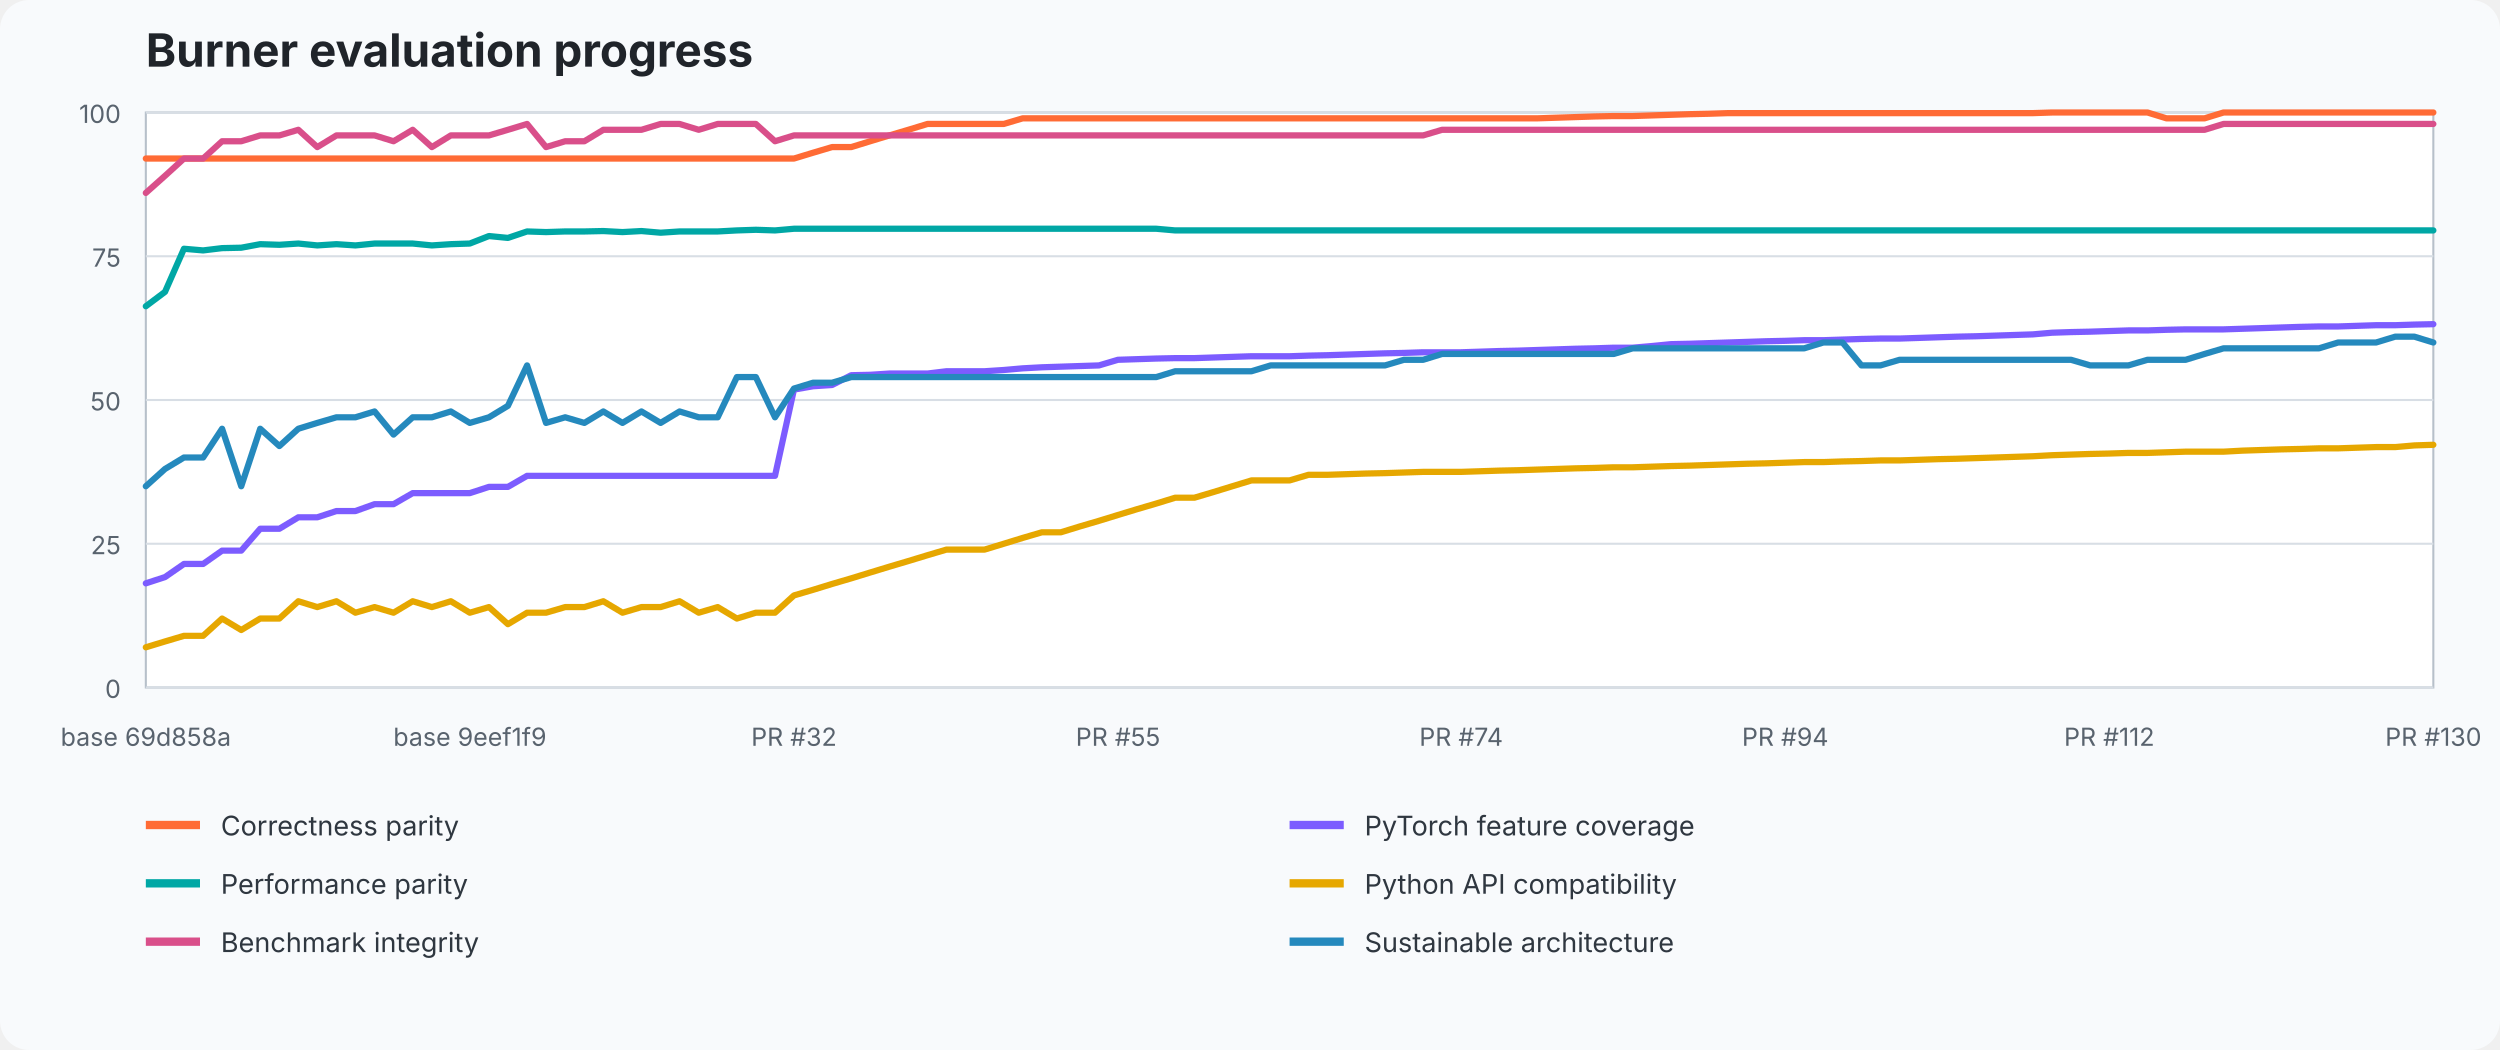
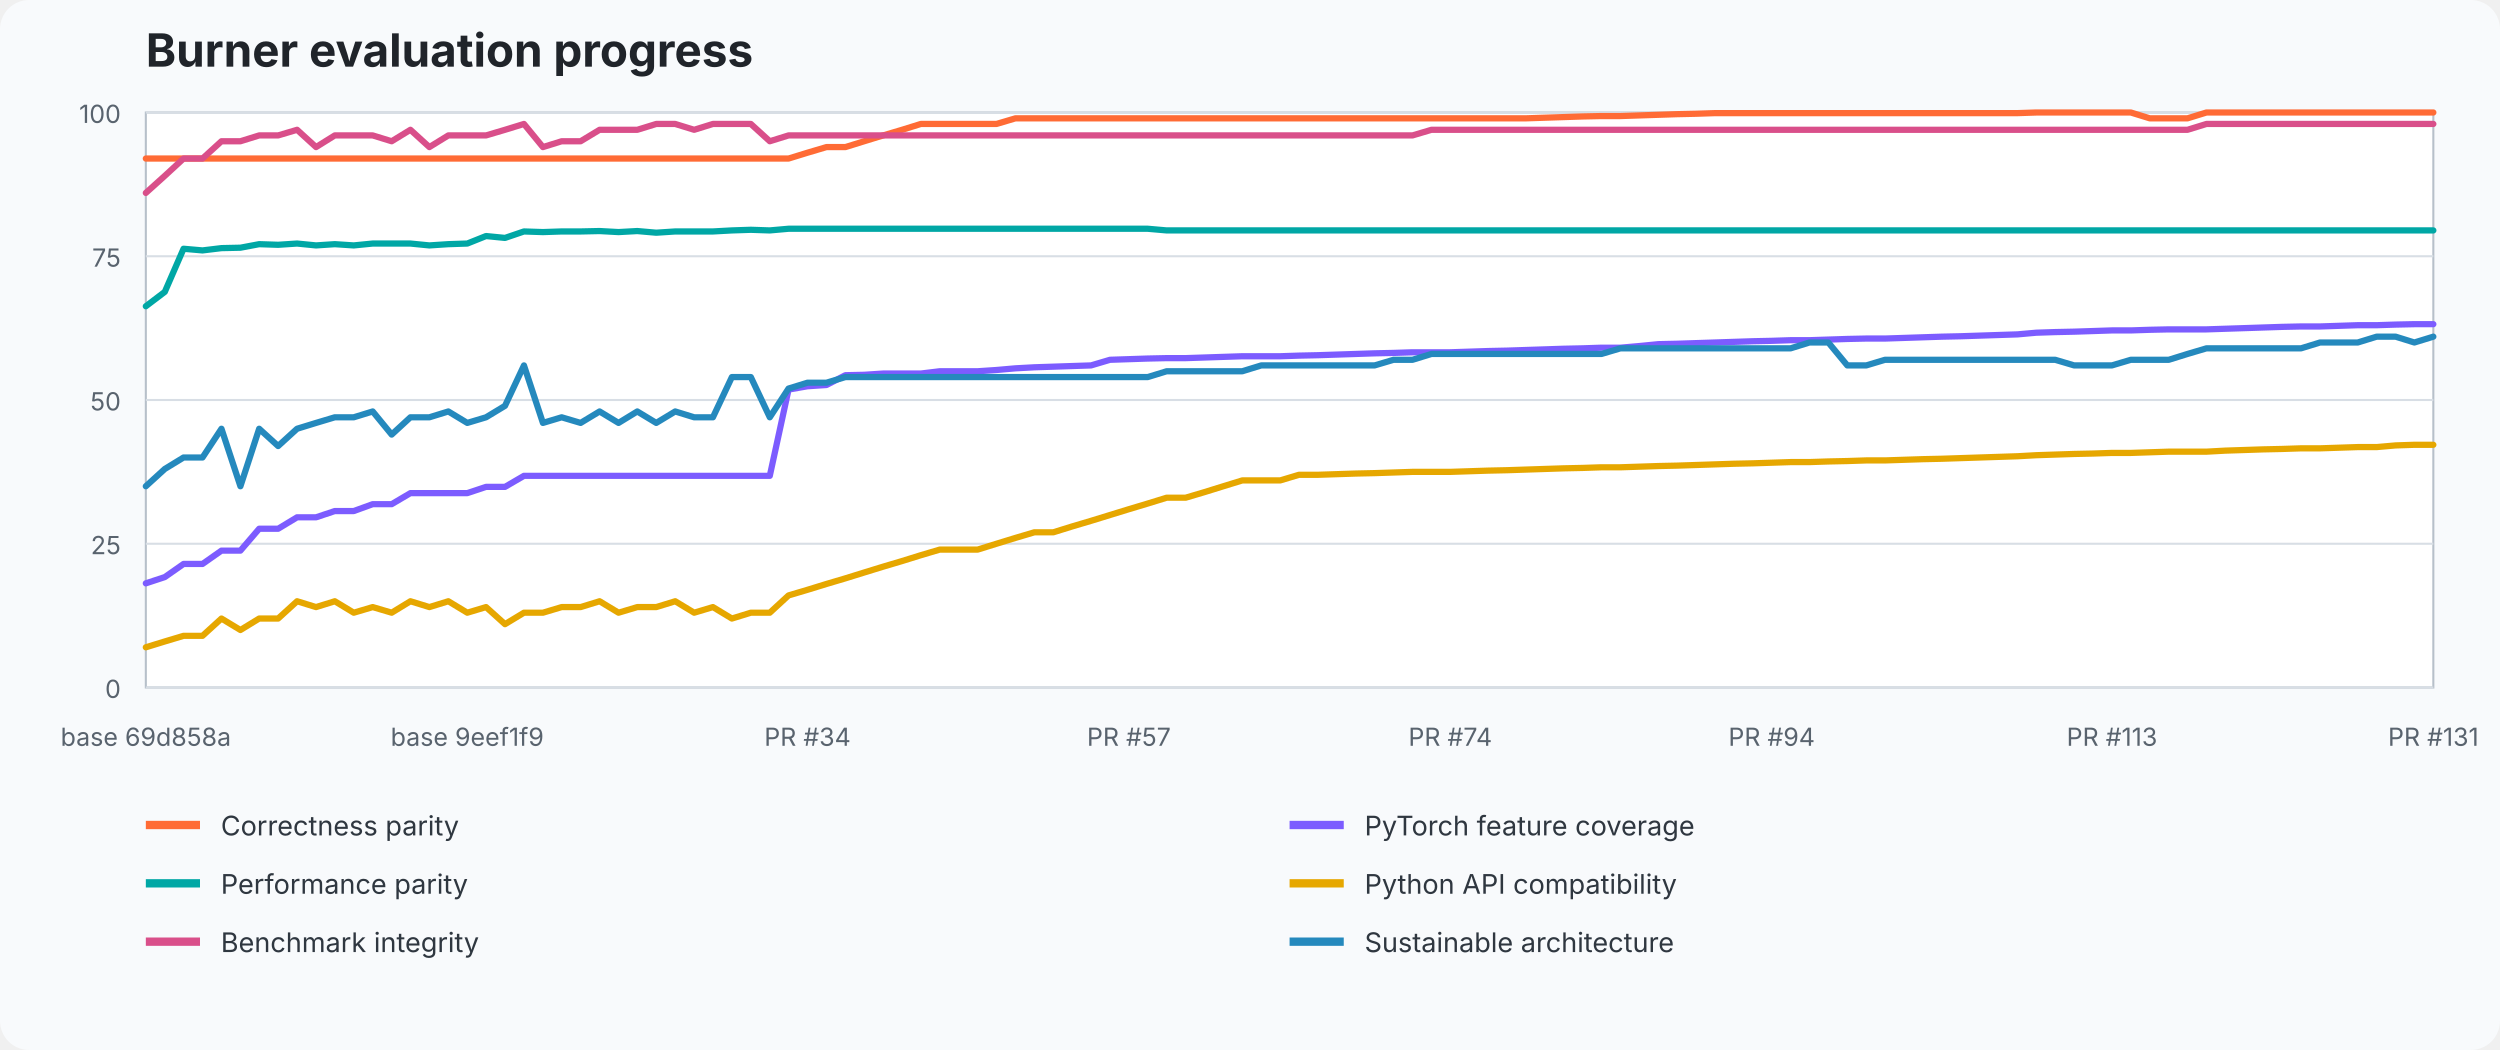
<svg xmlns="http://www.w3.org/2000/svg" width="1200" height="504" viewBox="0 0 1200 504" role="img" aria-labelledby="title desc">
  <style>text{font-family:ui-sans-serif,system-ui,-apple-system,BlinkMacSystemFont,"Segoe UI",sans-serif}.title{font-size:22px;font-weight:700;fill:#20242a}.axis{font-size:12px;fill:#59636e}.legend{font-size:13px;fill:#2f3740}.grid{stroke:#d8dee5;stroke-width:1}.plot{fill:#fff;stroke:#b7c0ca}</style>
  <rect width="100%" height="100%" fill="#f8fafc" rx="14" />
  <text x="70" y="32" class="title">Burner evaluation progress</text>
  <rect x="70" y="54" width="1098" height="276" class="plot" />
  <line x1="70" y1="330" x2="1168" y2="330" class="grid" />
  <text x="58" y="335" text-anchor="end" class="axis">0</text>
  <line x1="70" y1="261" x2="1168" y2="261" class="grid" />
  <text x="58" y="266" text-anchor="end" class="axis">25</text>
  <line x1="70" y1="192" x2="1168" y2="192" class="grid" />
  <text x="58" y="197" text-anchor="end" class="axis">50</text>
  <line x1="70" y1="123" x2="1168" y2="123" class="grid" />
  <text x="58" y="128" text-anchor="end" class="axis">75</text>
  <line x1="70" y1="54" x2="1168" y2="54" class="grid" />
  <text x="58" y="59" text-anchor="end" class="axis">100</text>
-   <polyline points="70.0,76.1 79.2,76.1 88.3,76.1 97.5,76.1 106.6,76.1 115.8,76.1 124.9,76.1 134.1,76.1 143.2,76.1 152.3,76.1 161.5,76.1 170.6,76.1 179.8,76.1 188.9,76.1 198.1,76.1 207.3,76.1 216.4,76.1 225.5,76.1 234.7,76.1 243.8,76.1 253.0,76.1 262.1,76.1 271.3,76.1 280.5,76.1 289.6,76.1 298.8,76.1 307.9,76.1 317.1,76.1 326.2,76.1 335.4,76.1 344.5,76.1 353.7,76.1 362.8,76.1 372.0,76.1 381.1,76.1 390.3,73.3 399.4,70.6 408.6,70.6 417.7,67.8 426.9,65.0 436.0,62.3 445.2,59.5 454.3,59.5 463.4,59.5 472.6,59.5 481.8,59.5 490.9,56.8 500.1,56.8 509.2,56.8 518.3,56.8 527.5,56.8 536.6,56.8 545.8,56.8 555.0,56.8 564.1,56.8 573.3,56.8 582.4,56.8 591.5,56.8 600.7,56.8 609.9,56.8 619.0,56.8 628.1,56.8 637.3,56.8 646.5,56.8 655.6,56.8 664.8,56.8 673.9,56.8 683.1,56.8 692.2,56.8 701.3,56.8 710.5,56.8 719.6,56.8 728.8,56.8 737.9,56.8 747.1,56.5 756.3,56.2 765.4,55.9 774.6,55.7 783.7,55.7 792.9,55.4 802.0,55.1 811.2,54.8 820.3,54.6 829.4,54.3 838.6,54.3 847.8,54.3 856.9,54.3 866.0,54.3 875.2,54.3 884.4,54.3 893.5,54.3 902.6,54.3 911.8,54.3 921.0,54.3 930.1,54.3 939.3,54.3 948.4,54.3 957.6,54.3 966.7,54.3 975.8,54.3 985.0,54.0 994.1,54.0 1003.3,54.0 1012.4,54.0 1021.6,54.0 1030.8,54.0 1039.9,56.8 1049.1,56.8 1058.2,56.8 1067.3,54.0 1076.5,54.0 1085.7,54.0 1094.8,54.0 1104.0,54.0 1113.1,54.0 1122.3,54.0 1131.4,54.0 1140.5,54.0 1149.7,54.0 1158.9,54.0 1168.0,54.0" fill="none" stroke="#ff6b35" stroke-width="3" stroke-linejoin="round" stroke-linecap="round" />
-   <polyline points="70.0,280.0 79.2,277.0 88.3,270.7 97.5,270.7 106.6,264.3 115.8,264.3 124.9,253.8 134.1,253.8 143.2,248.3 152.3,248.3 161.5,245.3 170.6,245.3 179.8,242.0 188.9,242.0 198.1,236.7 207.3,236.7 216.4,236.7 225.5,236.7 234.7,233.7 243.8,233.7 253.0,228.4 262.1,228.4 271.3,228.4 280.5,228.4 289.6,228.4 298.8,228.4 307.9,228.4 317.1,228.4 326.2,228.4 335.4,228.4 344.5,228.4 353.7,228.4 362.8,228.4 372.0,228.4 381.1,187.0 390.3,185.4 399.4,184.8 408.6,180.1 417.7,179.9 426.9,179.3 436.0,179.3 445.2,179.3 454.3,178.2 463.4,178.2 472.6,178.2 481.8,177.6 490.9,176.8 500.1,176.3 509.2,176.0 518.3,175.7 527.5,175.4 536.6,172.7 545.8,172.4 555.0,172.1 564.1,171.9 573.3,171.9 582.4,171.6 591.5,171.3 600.7,171.0 609.9,171.0 619.0,171.0 628.1,170.7 637.3,170.5 646.5,170.2 655.6,169.9 664.8,169.6 673.9,169.4 683.1,169.1 692.2,169.1 701.3,169.1 710.5,168.8 719.6,168.5 728.8,168.3 737.9,168.0 747.1,167.7 756.3,167.4 765.4,167.2 774.6,166.9 783.7,166.9 792.9,166.1 802.0,165.2 811.2,165.0 820.3,164.7 829.4,164.4 838.6,164.1 847.8,163.8 856.9,163.6 866.0,163.3 875.2,163.3 884.4,163.0 893.5,162.7 902.6,162.5 911.8,162.5 921.0,162.2 930.1,161.9 939.3,161.6 948.4,161.4 957.6,161.1 966.7,160.8 975.8,160.5 985.0,159.7 994.1,159.4 1003.3,159.2 1012.4,158.9 1021.6,158.6 1030.8,158.6 1039.9,158.3 1049.1,158.1 1058.2,158.1 1067.3,158.1 1076.5,157.8 1085.7,157.5 1094.8,157.2 1104.0,156.9 1113.1,156.7 1122.3,156.7 1131.4,156.4 1140.5,156.1 1149.7,156.1 1158.9,155.8 1168.0,155.6" fill="none" stroke="#7c5cff" stroke-width="3" stroke-linejoin="round" stroke-linecap="round" />
-   <polyline points="70.0,147.0 79.2,140.1 88.3,119.4 97.5,120.2 106.6,119.1 115.8,118.9 124.9,117.2 134.1,117.5 143.2,116.9 152.3,117.8 161.5,117.2 170.6,117.8 179.8,116.9 188.9,116.9 198.1,116.9 207.3,117.8 216.4,117.2 225.5,116.9 234.7,113.3 243.8,114.2 253.0,111.1 262.1,111.4 271.3,111.1 280.5,111.1 289.6,110.9 298.8,111.4 307.9,110.9 317.1,111.7 326.2,111.1 335.4,111.1 344.5,111.1 353.7,110.6 362.8,110.3 372.0,110.6 381.1,109.8 390.3,109.8 399.4,109.8 408.6,109.8 417.7,109.8 426.9,109.8 436.0,109.8 445.2,109.8 454.3,109.8 463.4,109.8 472.6,109.8 481.8,109.8 490.9,109.8 500.1,109.8 509.2,109.8 518.3,109.8 527.5,109.8 536.6,109.8 545.8,109.8 555.0,109.8 564.1,110.6 573.3,110.6 582.4,110.6 591.5,110.6 600.7,110.6 609.9,110.6 619.0,110.6 628.1,110.6 637.3,110.6 646.5,110.6 655.6,110.6 664.8,110.6 673.9,110.6 683.1,110.6 692.2,110.6 701.3,110.6 710.5,110.6 719.6,110.6 728.8,110.6 737.9,110.6 747.1,110.6 756.3,110.6 765.4,110.6 774.6,110.6 783.7,110.6 792.9,110.6 802.0,110.6 811.2,110.6 820.3,110.6 829.4,110.6 838.6,110.6 847.8,110.6 856.9,110.6 866.0,110.6 875.2,110.6 884.4,110.6 893.5,110.6 902.6,110.6 911.8,110.6 921.0,110.6 930.1,110.6 939.3,110.6 948.4,110.6 957.6,110.6 966.7,110.6 975.8,110.6 985.0,110.6 994.1,110.6 1003.3,110.6 1012.4,110.6 1021.6,110.6 1030.8,110.6 1039.9,110.6 1049.1,110.6 1058.2,110.6 1067.3,110.6 1076.5,110.6 1085.7,110.6 1094.8,110.6 1104.0,110.6 1113.1,110.6 1122.3,110.6 1131.4,110.6 1140.5,110.6 1149.7,110.6 1158.9,110.6 1168.0,110.6" fill="none" stroke="#00a7a5" stroke-width="3" stroke-linejoin="round" stroke-linecap="round" />
-   <polyline points="70.0,310.7 79.2,307.9 88.3,305.2 97.5,305.2 106.6,296.9 115.8,302.4 124.9,296.9 134.1,296.9 143.2,288.6 152.3,291.4 161.5,288.6 170.6,294.1 179.8,291.4 188.9,294.1 198.1,288.6 207.3,291.4 216.4,288.6 225.5,294.1 234.7,291.4 243.8,299.6 253.0,294.1 262.1,294.1 271.3,291.4 280.5,291.4 289.6,288.6 298.8,294.1 307.9,291.4 317.1,291.4 326.2,288.6 335.4,294.1 344.5,291.4 353.7,296.9 362.8,294.1 372.0,294.1 381.1,285.8 390.3,283.1 399.4,280.3 408.6,277.6 417.7,274.8 426.9,272.0 436.0,269.3 445.2,266.5 454.3,263.8 463.4,263.8 472.6,263.8 481.8,261.0 490.9,258.2 500.1,255.5 509.2,255.5 518.3,252.7 527.5,250.0 536.6,247.2 545.8,244.4 555.0,241.7 564.1,238.9 573.3,238.9 582.4,236.2 591.5,233.4 600.7,230.6 609.9,230.6 619.0,230.6 628.1,227.9 637.3,227.9 646.5,227.6 655.6,227.3 664.8,227.1 673.9,226.8 683.1,226.5 692.2,226.5 701.3,226.5 710.5,226.2 719.6,225.9 728.8,225.7 737.9,225.4 747.1,225.1 756.3,224.8 765.4,224.6 774.6,224.3 783.7,224.3 792.9,224.0 802.0,223.7 811.2,223.5 820.3,223.2 829.4,222.9 838.6,222.6 847.8,222.4 856.9,222.1 866.0,221.8 875.2,221.8 884.4,221.5 893.5,221.3 902.6,221.0 911.8,221.0 921.0,220.7 930.1,220.4 939.3,220.2 948.4,219.9 957.6,219.6 966.7,219.3 975.8,219.0 985.0,218.5 994.1,218.2 1003.3,217.9 1012.4,217.7 1021.6,217.4 1030.8,217.4 1039.9,217.1 1049.1,216.8 1058.2,216.8 1067.3,216.8 1076.5,216.3 1085.7,216.0 1094.8,215.7 1104.0,215.5 1113.1,215.2 1122.3,215.2 1131.4,214.9 1140.5,214.6 1149.7,214.6 1158.9,213.8 1168.0,213.5" fill="none" stroke="#e6a700" stroke-width="3" stroke-linejoin="round" stroke-linecap="round" />
-   <polyline points="70.0,92.6 79.2,84.4 88.3,76.1 97.5,76.1 106.6,67.8 115.8,67.8 124.9,65.0 134.1,65.0 143.2,62.3 152.3,70.6 161.5,65.0 170.6,65.0 179.8,65.0 188.9,67.8 198.1,62.3 207.3,70.6 216.4,65.0 225.5,65.0 234.7,65.0 243.8,62.3 253.0,59.5 262.1,70.6 271.3,67.8 280.5,67.8 289.6,62.3 298.8,62.3 307.9,62.3 317.1,59.5 326.2,59.5 335.4,62.3 344.5,59.5 353.7,59.5 362.8,59.5 372.0,67.8 381.1,65.0 390.3,65.0 399.4,65.0 408.6,65.0 417.7,65.0 426.9,65.0 436.0,65.0 445.2,65.0 454.3,65.0 463.4,65.0 472.6,65.0 481.8,65.0 490.9,65.0 500.1,65.0 509.2,65.0 518.3,65.0 527.5,65.0 536.6,65.0 545.8,65.0 555.0,65.0 564.1,65.0 573.3,65.0 582.4,65.0 591.5,65.0 600.7,65.0 609.9,65.0 619.0,65.0 628.1,65.0 637.3,65.0 646.5,65.0 655.6,65.0 664.8,65.0 673.9,65.0 683.1,65.0 692.2,62.3 701.3,62.3 710.5,62.3 719.6,62.3 728.8,62.3 737.9,62.3 747.1,62.3 756.3,62.3 765.4,62.3 774.6,62.3 783.7,62.3 792.9,62.3 802.0,62.3 811.2,62.3 820.3,62.3 829.4,62.3 838.6,62.3 847.8,62.3 856.9,62.3 866.0,62.3 875.2,62.3 884.4,62.3 893.5,62.3 902.6,62.3 911.8,62.3 921.0,62.3 930.1,62.3 939.3,62.3 948.4,62.3 957.6,62.3 966.7,62.3 975.8,62.3 985.0,62.3 994.1,62.3 1003.3,62.3 1012.4,62.3 1021.6,62.3 1030.8,62.3 1039.9,62.3 1049.1,62.3 1058.2,62.3 1067.3,59.5 1076.5,59.5 1085.7,59.5 1094.8,59.5 1104.0,59.5 1113.1,59.5 1122.3,59.5 1131.4,59.5 1140.5,59.5 1149.7,59.5 1158.9,59.5 1168.0,59.5" fill="none" stroke="#d94f8a" stroke-width="3" stroke-linejoin="round" stroke-linecap="round" />
-   <polyline points="70.0,233.4 79.2,225.1 88.3,219.6 97.5,219.6 106.6,205.8 115.8,233.4 124.9,205.8 134.1,214.1 143.2,205.8 152.3,203.0 161.5,200.3 170.6,200.3 179.8,197.5 188.9,208.6 198.1,200.3 207.3,200.3 216.4,197.5 225.5,203.0 234.7,200.3 243.8,194.8 253.0,175.4 262.1,203.0 271.3,200.3 280.5,203.0 289.6,197.5 298.8,203.0 307.9,197.5 317.1,203.0 326.2,197.5 335.4,200.3 344.5,200.3 353.7,181.0 362.8,181.0 372.0,200.3 381.1,186.5 390.3,183.7 399.4,183.7 408.6,181.0 417.7,181.0 426.9,181.0 436.0,181.0 445.2,181.0 454.3,181.0 463.4,181.0 472.6,181.0 481.8,181.0 490.9,181.0 500.1,181.0 509.2,181.0 518.3,181.0 527.5,181.0 536.6,181.0 545.8,181.0 555.0,181.0 564.1,178.2 573.3,178.2 582.4,178.2 591.5,178.2 600.7,178.2 609.9,175.4 619.0,175.4 628.1,175.4 637.3,175.4 646.5,175.4 655.6,175.4 664.8,175.4 673.9,172.7 683.1,172.7 692.2,169.9 701.3,169.9 710.5,169.9 719.6,169.9 728.8,169.9 737.9,169.9 747.1,169.9 756.3,169.9 765.4,169.9 774.6,169.9 783.7,167.2 792.9,167.2 802.0,167.2 811.2,167.2 820.3,167.2 829.4,167.2 838.6,167.2 847.8,167.2 856.9,167.2 866.0,167.2 875.2,164.4 884.4,164.4 893.5,175.4 902.6,175.4 911.8,172.7 921.0,172.7 930.1,172.7 939.3,172.7 948.4,172.7 957.6,172.7 966.7,172.7 975.8,172.7 985.0,172.7 994.1,172.7 1003.3,175.4 1012.4,175.4 1021.6,175.4 1030.8,172.7 1039.9,172.7 1049.1,172.7 1058.2,169.9 1067.3,167.2 1076.5,167.2 1085.7,167.2 1094.8,167.2 1104.0,167.2 1113.1,167.2 1122.3,164.4 1131.4,164.4 1140.5,164.4 1149.7,161.6 1158.9,161.6 1168.0,164.4" fill="none" stroke="#2589bd" stroke-width="3" stroke-linejoin="round" stroke-linecap="round" />
+   <polyline points="70.0,76.1 79.1,76.1 88.1,76.1 97.2,76.1 106.3,76.1 115.4,76.1 124.4,76.1 133.5,76.1 142.6,76.1 151.7,76.1 160.7,76.1 169.8,76.1 178.9,76.1 188.0,76.1 197.0,76.1 206.1,76.1 215.2,76.1 224.3,76.1 233.3,76.1 242.4,76.1 251.5,76.1 260.6,76.1 269.6,76.1 278.7,76.1 287.8,76.1 296.9,76.1 305.9,76.1 315.0,76.1 324.1,76.1 333.2,76.1 342.2,76.1 351.3,76.1 360.4,76.1 369.5,76.1 378.5,76.1 387.6,73.3 396.7,70.6 405.8,70.6 414.8,67.8 423.9,65.0 433.0,62.3 442.0,59.5 451.1,59.5 460.2,59.5 469.3,59.5 478.3,59.5 487.4,56.8 496.5,56.8 505.6,56.8 514.6,56.8 523.7,56.8 532.8,56.8 541.9,56.8 550.9,56.8 560.0,56.8 569.1,56.8 578.2,56.8 587.2,56.8 596.3,56.8 605.4,56.8 614.5,56.8 623.5,56.8 632.6,56.8 641.7,56.8 650.8,56.8 659.8,56.8 668.9,56.8 678.0,56.8 687.1,56.8 696.1,56.8 705.2,56.8 714.3,56.8 723.4,56.8 732.4,56.8 741.5,56.5 750.6,56.2 759.7,55.9 768.7,55.7 777.8,55.7 786.9,55.4 796.0,55.1 805.0,54.8 814.1,54.6 823.2,54.3 832.2,54.3 841.3,54.3 850.4,54.3 859.5,54.3 868.5,54.3 877.6,54.3 886.7,54.3 895.8,54.3 904.8,54.3 913.9,54.3 923.0,54.3 932.1,54.3 941.1,54.3 950.2,54.3 959.3,54.3 968.4,54.3 977.4,54.0 986.5,54.0 995.6,54.0 1004.7,54.0 1013.7,54.0 1022.8,54.0 1031.9,56.8 1041.0,56.8 1050.0,56.8 1059.1,54.0 1068.2,54.0 1077.3,54.0 1086.3,54.0 1095.4,54.0 1104.5,54.0 1113.6,54.0 1122.6,54.0 1131.7,54.0 1140.8,54.0 1149.9,54.0 1158.9,54.0 1168.0,54.0" fill="none" stroke="#ff6b35" stroke-width="3" stroke-linejoin="round" stroke-linecap="round" />
+   <polyline points="70.0,280.0 79.1,277.0 88.1,270.7 97.2,270.7 106.3,264.3 115.4,264.3 124.4,253.8 133.5,253.8 142.6,248.3 151.7,248.3 160.7,245.3 169.8,245.3 178.9,242.0 188.0,242.0 197.0,236.7 206.1,236.7 215.2,236.7 224.3,236.7 233.3,233.7 242.4,233.7 251.5,228.4 260.6,228.4 269.6,228.4 278.7,228.4 287.8,228.4 296.9,228.4 305.9,228.4 315.0,228.4 324.1,228.4 333.2,228.4 342.2,228.4 351.3,228.4 360.4,228.4 369.5,228.4 378.5,187.0 387.6,185.4 396.7,184.8 405.8,180.1 414.8,179.9 423.9,179.3 433.0,179.3 442.0,179.3 451.1,178.2 460.2,178.2 469.3,178.2 478.3,177.6 487.4,176.8 496.5,176.3 505.6,176.0 514.6,175.7 523.7,175.4 532.8,172.7 541.9,172.4 550.9,172.1 560.0,171.9 569.1,171.9 578.2,171.6 587.2,171.3 596.3,171.0 605.4,171.0 614.5,171.0 623.5,170.7 632.6,170.5 641.7,170.2 650.8,169.9 659.8,169.6 668.9,169.4 678.0,169.1 687.1,169.1 696.1,169.1 705.2,168.8 714.3,168.5 723.4,168.3 732.4,168.0 741.5,167.7 750.6,167.4 759.7,167.2 768.7,166.9 777.8,166.9 786.9,166.1 796.0,165.2 805.0,165.0 814.1,164.7 823.2,164.4 832.2,164.1 841.3,163.8 850.4,163.6 859.5,163.3 868.5,163.3 877.6,163.0 886.7,162.7 895.8,162.5 904.8,162.5 913.9,162.2 923.0,161.9 932.1,161.6 941.1,161.4 950.2,161.1 959.3,160.8 968.4,160.5 977.4,159.7 986.5,159.4 995.6,159.2 1004.7,158.9 1013.7,158.6 1022.8,158.6 1031.9,158.3 1041.0,158.1 1050.0,158.1 1059.1,158.1 1068.2,157.8 1077.3,157.5 1086.3,157.2 1095.4,156.9 1104.5,156.7 1113.6,156.7 1122.6,156.4 1131.7,156.1 1140.8,156.1 1149.9,155.8 1158.9,155.6 1168.0,155.6" fill="none" stroke="#7c5cff" stroke-width="3" stroke-linejoin="round" stroke-linecap="round" />
+   <polyline points="70.0,147.0 79.1,140.1 88.1,119.4 97.2,120.2 106.3,119.1 115.4,118.9 124.4,117.2 133.5,117.5 142.6,116.9 151.7,117.8 160.7,117.2 169.8,117.8 178.9,116.9 188.0,116.9 197.0,116.9 206.1,117.8 215.2,117.2 224.3,116.9 233.3,113.3 242.4,114.2 251.5,111.1 260.6,111.4 269.6,111.1 278.7,111.1 287.8,110.9 296.9,111.4 305.9,110.9 315.0,111.7 324.1,111.1 333.2,111.1 342.2,111.1 351.3,110.6 360.4,110.3 369.5,110.6 378.5,109.8 387.6,109.8 396.7,109.8 405.8,109.8 414.8,109.8 423.9,109.8 433.0,109.8 442.0,109.8 451.1,109.8 460.2,109.8 469.3,109.8 478.3,109.8 487.4,109.8 496.5,109.8 505.6,109.8 514.6,109.8 523.7,109.8 532.8,109.8 541.9,109.8 550.9,109.8 560.0,110.6 569.1,110.6 578.2,110.6 587.2,110.6 596.3,110.6 605.4,110.6 614.5,110.6 623.5,110.6 632.6,110.6 641.7,110.6 650.8,110.6 659.8,110.6 668.9,110.6 678.0,110.6 687.1,110.6 696.1,110.6 705.2,110.6 714.3,110.6 723.4,110.6 732.4,110.6 741.5,110.6 750.6,110.6 759.7,110.6 768.7,110.6 777.8,110.6 786.9,110.6 796.0,110.6 805.0,110.6 814.1,110.6 823.2,110.6 832.2,110.6 841.3,110.6 850.4,110.6 859.5,110.6 868.5,110.6 877.6,110.6 886.7,110.6 895.8,110.6 904.8,110.6 913.9,110.6 923.0,110.6 932.1,110.6 941.1,110.6 950.2,110.6 959.3,110.6 968.4,110.6 977.4,110.6 986.5,110.6 995.6,110.6 1004.7,110.6 1013.7,110.6 1022.8,110.6 1031.9,110.6 1041.0,110.6 1050.0,110.6 1059.1,110.6 1068.2,110.6 1077.3,110.6 1086.3,110.6 1095.4,110.6 1104.5,110.6 1113.6,110.6 1122.6,110.6 1131.7,110.6 1140.8,110.6 1149.9,110.6 1158.9,110.6 1168.0,110.6" fill="none" stroke="#00a7a5" stroke-width="3" stroke-linejoin="round" stroke-linecap="round" />
+   <polyline points="70.0,310.7 79.1,307.9 88.1,305.2 97.2,305.2 106.3,296.9 115.4,302.4 124.4,296.9 133.5,296.9 142.6,288.6 151.7,291.4 160.7,288.6 169.8,294.1 178.9,291.4 188.0,294.1 197.0,288.6 206.1,291.4 215.2,288.6 224.3,294.1 233.3,291.4 242.4,299.6 251.5,294.1 260.6,294.1 269.6,291.4 278.7,291.4 287.8,288.6 296.9,294.1 305.9,291.4 315.0,291.4 324.1,288.6 333.2,294.1 342.2,291.4 351.3,296.9 360.4,294.1 369.5,294.1 378.5,285.8 387.6,283.1 396.7,280.3 405.8,277.6 414.8,274.8 423.9,272.0 433.0,269.3 442.0,266.5 451.1,263.8 460.2,263.8 469.3,263.8 478.3,261.0 487.4,258.2 496.5,255.5 505.6,255.5 514.6,252.7 523.7,250.0 532.8,247.2 541.9,244.4 550.9,241.7 560.0,238.9 569.1,238.9 578.2,236.2 587.2,233.4 596.3,230.6 605.4,230.6 614.5,230.6 623.5,227.9 632.6,227.9 641.7,227.6 650.8,227.3 659.8,227.1 668.9,226.8 678.0,226.5 687.1,226.5 696.1,226.5 705.2,226.2 714.3,225.9 723.4,225.7 732.4,225.4 741.5,225.1 750.6,224.8 759.7,224.6 768.7,224.3 777.8,224.3 786.9,224.0 796.0,223.7 805.0,223.5 814.1,223.2 823.2,222.9 832.2,222.6 841.3,222.4 850.4,222.1 859.5,221.8 868.5,221.8 877.6,221.5 886.7,221.3 895.8,221.0 904.8,221.0 913.9,220.7 923.0,220.4 932.1,220.2 941.1,219.9 950.2,219.6 959.3,219.3 968.4,219.0 977.4,218.5 986.5,218.2 995.6,217.9 1004.7,217.7 1013.7,217.4 1022.8,217.4 1031.9,217.1 1041.0,216.8 1050.0,216.8 1059.1,216.8 1068.2,216.3 1077.3,216.0 1086.3,215.7 1095.4,215.5 1104.5,215.2 1113.6,215.2 1122.6,214.9 1131.7,214.6 1140.8,214.6 1149.9,213.8 1158.9,213.5 1168.0,213.5" fill="none" stroke="#e6a700" stroke-width="3" stroke-linejoin="round" stroke-linecap="round" />
+   <polyline points="70.0,92.6 79.1,84.4 88.1,76.1 97.2,76.1 106.3,67.8 115.4,67.8 124.4,65.0 133.5,65.0 142.6,62.3 151.7,70.6 160.7,65.0 169.8,65.0 178.9,65.0 188.0,67.8 197.0,62.3 206.1,70.6 215.2,65.0 224.3,65.0 233.3,65.0 242.4,62.3 251.5,59.5 260.6,70.6 269.6,67.8 278.7,67.8 287.8,62.3 296.9,62.3 305.9,62.3 315.0,59.5 324.1,59.5 333.2,62.3 342.2,59.5 351.3,59.5 360.4,59.5 369.5,67.8 378.5,65.0 387.6,65.0 396.7,65.0 405.8,65.0 414.8,65.0 423.9,65.0 433.0,65.0 442.0,65.0 451.1,65.0 460.2,65.0 469.3,65.0 478.3,65.0 487.4,65.0 496.5,65.0 505.6,65.0 514.6,65.0 523.7,65.0 532.8,65.0 541.9,65.0 550.9,65.0 560.0,65.0 569.1,65.0 578.2,65.0 587.2,65.0 596.3,65.0 605.4,65.0 614.5,65.0 623.5,65.0 632.6,65.0 641.7,65.0 650.8,65.0 659.8,65.0 668.9,65.0 678.0,65.0 687.1,62.3 696.1,62.3 705.2,62.3 714.3,62.3 723.4,62.3 732.4,62.3 741.5,62.3 750.6,62.3 759.7,62.3 768.7,62.3 777.8,62.3 786.9,62.3 796.0,62.3 805.0,62.3 814.1,62.3 823.2,62.3 832.2,62.3 841.3,62.3 850.4,62.3 859.5,62.3 868.5,62.3 877.6,62.3 886.7,62.3 895.8,62.3 904.8,62.3 913.9,62.3 923.0,62.3 932.1,62.3 941.1,62.3 950.2,62.3 959.3,62.3 968.4,62.3 977.4,62.3 986.5,62.3 995.6,62.3 1004.7,62.3 1013.7,62.3 1022.8,62.3 1031.9,62.3 1041.0,62.3 1050.0,62.3 1059.1,59.5 1068.2,59.5 1077.3,59.5 1086.3,59.5 1095.4,59.5 1104.5,59.5 1113.6,59.5 1122.6,59.5 1131.7,59.5 1140.8,59.5 1149.9,59.5 1158.9,59.5 1168.0,59.5" fill="none" stroke="#d94f8a" stroke-width="3" stroke-linejoin="round" stroke-linecap="round" />
+   <polyline points="70.0,233.4 79.1,225.1 88.1,219.6 97.2,219.6 106.3,205.8 115.4,233.4 124.4,205.8 133.5,214.1 142.6,205.8 151.7,203.0 160.7,200.3 169.8,200.3 178.9,197.5 188.0,208.6 197.0,200.3 206.1,200.3 215.2,197.5 224.3,203.0 233.3,200.3 242.4,194.8 251.5,175.4 260.6,203.0 269.6,200.3 278.7,203.0 287.8,197.5 296.9,203.0 305.9,197.5 315.0,203.0 324.1,197.5 333.2,200.3 342.2,200.3 351.3,181.0 360.4,181.0 369.5,200.3 378.5,186.5 387.6,183.7 396.7,183.7 405.8,181.0 414.8,181.0 423.9,181.0 433.0,181.0 442.0,181.0 451.1,181.0 460.2,181.0 469.3,181.0 478.3,181.0 487.4,181.0 496.5,181.0 505.6,181.0 514.6,181.0 523.7,181.0 532.8,181.0 541.9,181.0 550.9,181.0 560.0,178.2 569.1,178.2 578.2,178.2 587.2,178.2 596.3,178.2 605.4,175.4 614.5,175.4 623.5,175.4 632.6,175.4 641.7,175.4 650.8,175.4 659.8,175.4 668.9,172.7 678.0,172.7 687.1,169.9 696.1,169.9 705.2,169.9 714.3,169.9 723.4,169.9 732.4,169.9 741.5,169.9 750.6,169.9 759.7,169.9 768.7,169.9 777.8,167.2 786.9,167.2 796.0,167.2 805.0,167.2 814.1,167.2 823.2,167.2 832.2,167.2 841.3,167.2 850.4,167.2 859.5,167.2 868.5,164.4 877.6,164.4 886.7,175.4 895.8,175.4 904.8,172.7 913.9,172.7 923.0,172.7 932.1,172.7 941.1,172.7 950.2,172.7 959.3,172.7 968.4,172.7 977.4,172.7 986.5,172.7 995.6,175.4 1004.7,175.4 1013.7,175.4 1022.8,172.7 1031.9,172.7 1041.0,172.7 1050.0,169.9 1059.1,167.2 1068.2,167.2 1077.3,167.2 1086.3,167.2 1095.4,167.2 1104.5,167.2 1113.6,164.4 1122.6,164.4 1131.7,164.4 1140.8,161.6 1149.9,161.6 1158.9,164.4 1168.0,161.6" fill="none" stroke="#2589bd" stroke-width="3" stroke-linejoin="round" stroke-linecap="round" />
  <text x="70" y="358" text-anchor="middle" class="axis">base 69d858a</text>
-   <text x="225.55" y="358" text-anchor="middle" class="axis">base 9eef1f9</text>
-   <text x="381.1" y="358" text-anchor="middle" class="axis">PR #32</text>
-   <text x="536.65" y="358" text-anchor="middle" class="axis">PR #55</text>
-   <text x="701.35" y="358" text-anchor="middle" class="axis">PR #74</text>
-   <text x="856.9" y="358" text-anchor="middle" class="axis">PR #94</text>
-   <text x="1012.45" y="358" text-anchor="middle" class="axis">PR #112</text>
-   <text x="1168" y="358" text-anchor="middle" class="axis">PR #130</text>
+   <text x="224.264" y="358" text-anchor="middle" class="axis">base 9eef1f9</text>
+   <text x="387.603" y="358" text-anchor="middle" class="axis">PR #34</text>
+   <text x="541.868" y="358" text-anchor="middle" class="axis">PR #57</text>
+   <text x="696.132" y="358" text-anchor="middle" class="axis">PR #74</text>
+   <text x="850.397" y="358" text-anchor="middle" class="axis">PR #94</text>
+   <text x="1013.736" y="358" text-anchor="middle" class="axis">PR #113</text>
+   <text x="1168" y="358" text-anchor="middle" class="axis">PR #131</text>
  <line x1="70" y1="396" x2="96" y2="396" stroke="#ff6b35" stroke-width="4" />
  <text x="106" y="401" class="legend">Correctness parity</text>
  <line x1="619" y1="396" x2="645" y2="396" stroke="#7c5cff" stroke-width="4" />
  <text x="655" y="401" class="legend">PyTorch feature coverage</text>
  <line x1="70" y1="424" x2="96" y2="424" stroke="#00a7a5" stroke-width="4" />
  <text x="106" y="429" class="legend">Performance parity</text>
  <line x1="619" y1="424" x2="645" y2="424" stroke="#e6a700" stroke-width="4" />
  <text x="655" y="429" class="legend">Python API compatibility</text>
  <line x1="70" y1="452" x2="96" y2="452" stroke="#d94f8a" stroke-width="4" />
  <text x="106" y="457" class="legend">Benchmark integrity</text>
  <line x1="619" y1="452" x2="645" y2="452" stroke="#2589bd" stroke-width="4" />
  <text x="655" y="457" class="legend">Sustainable architecture</text>
</svg>
